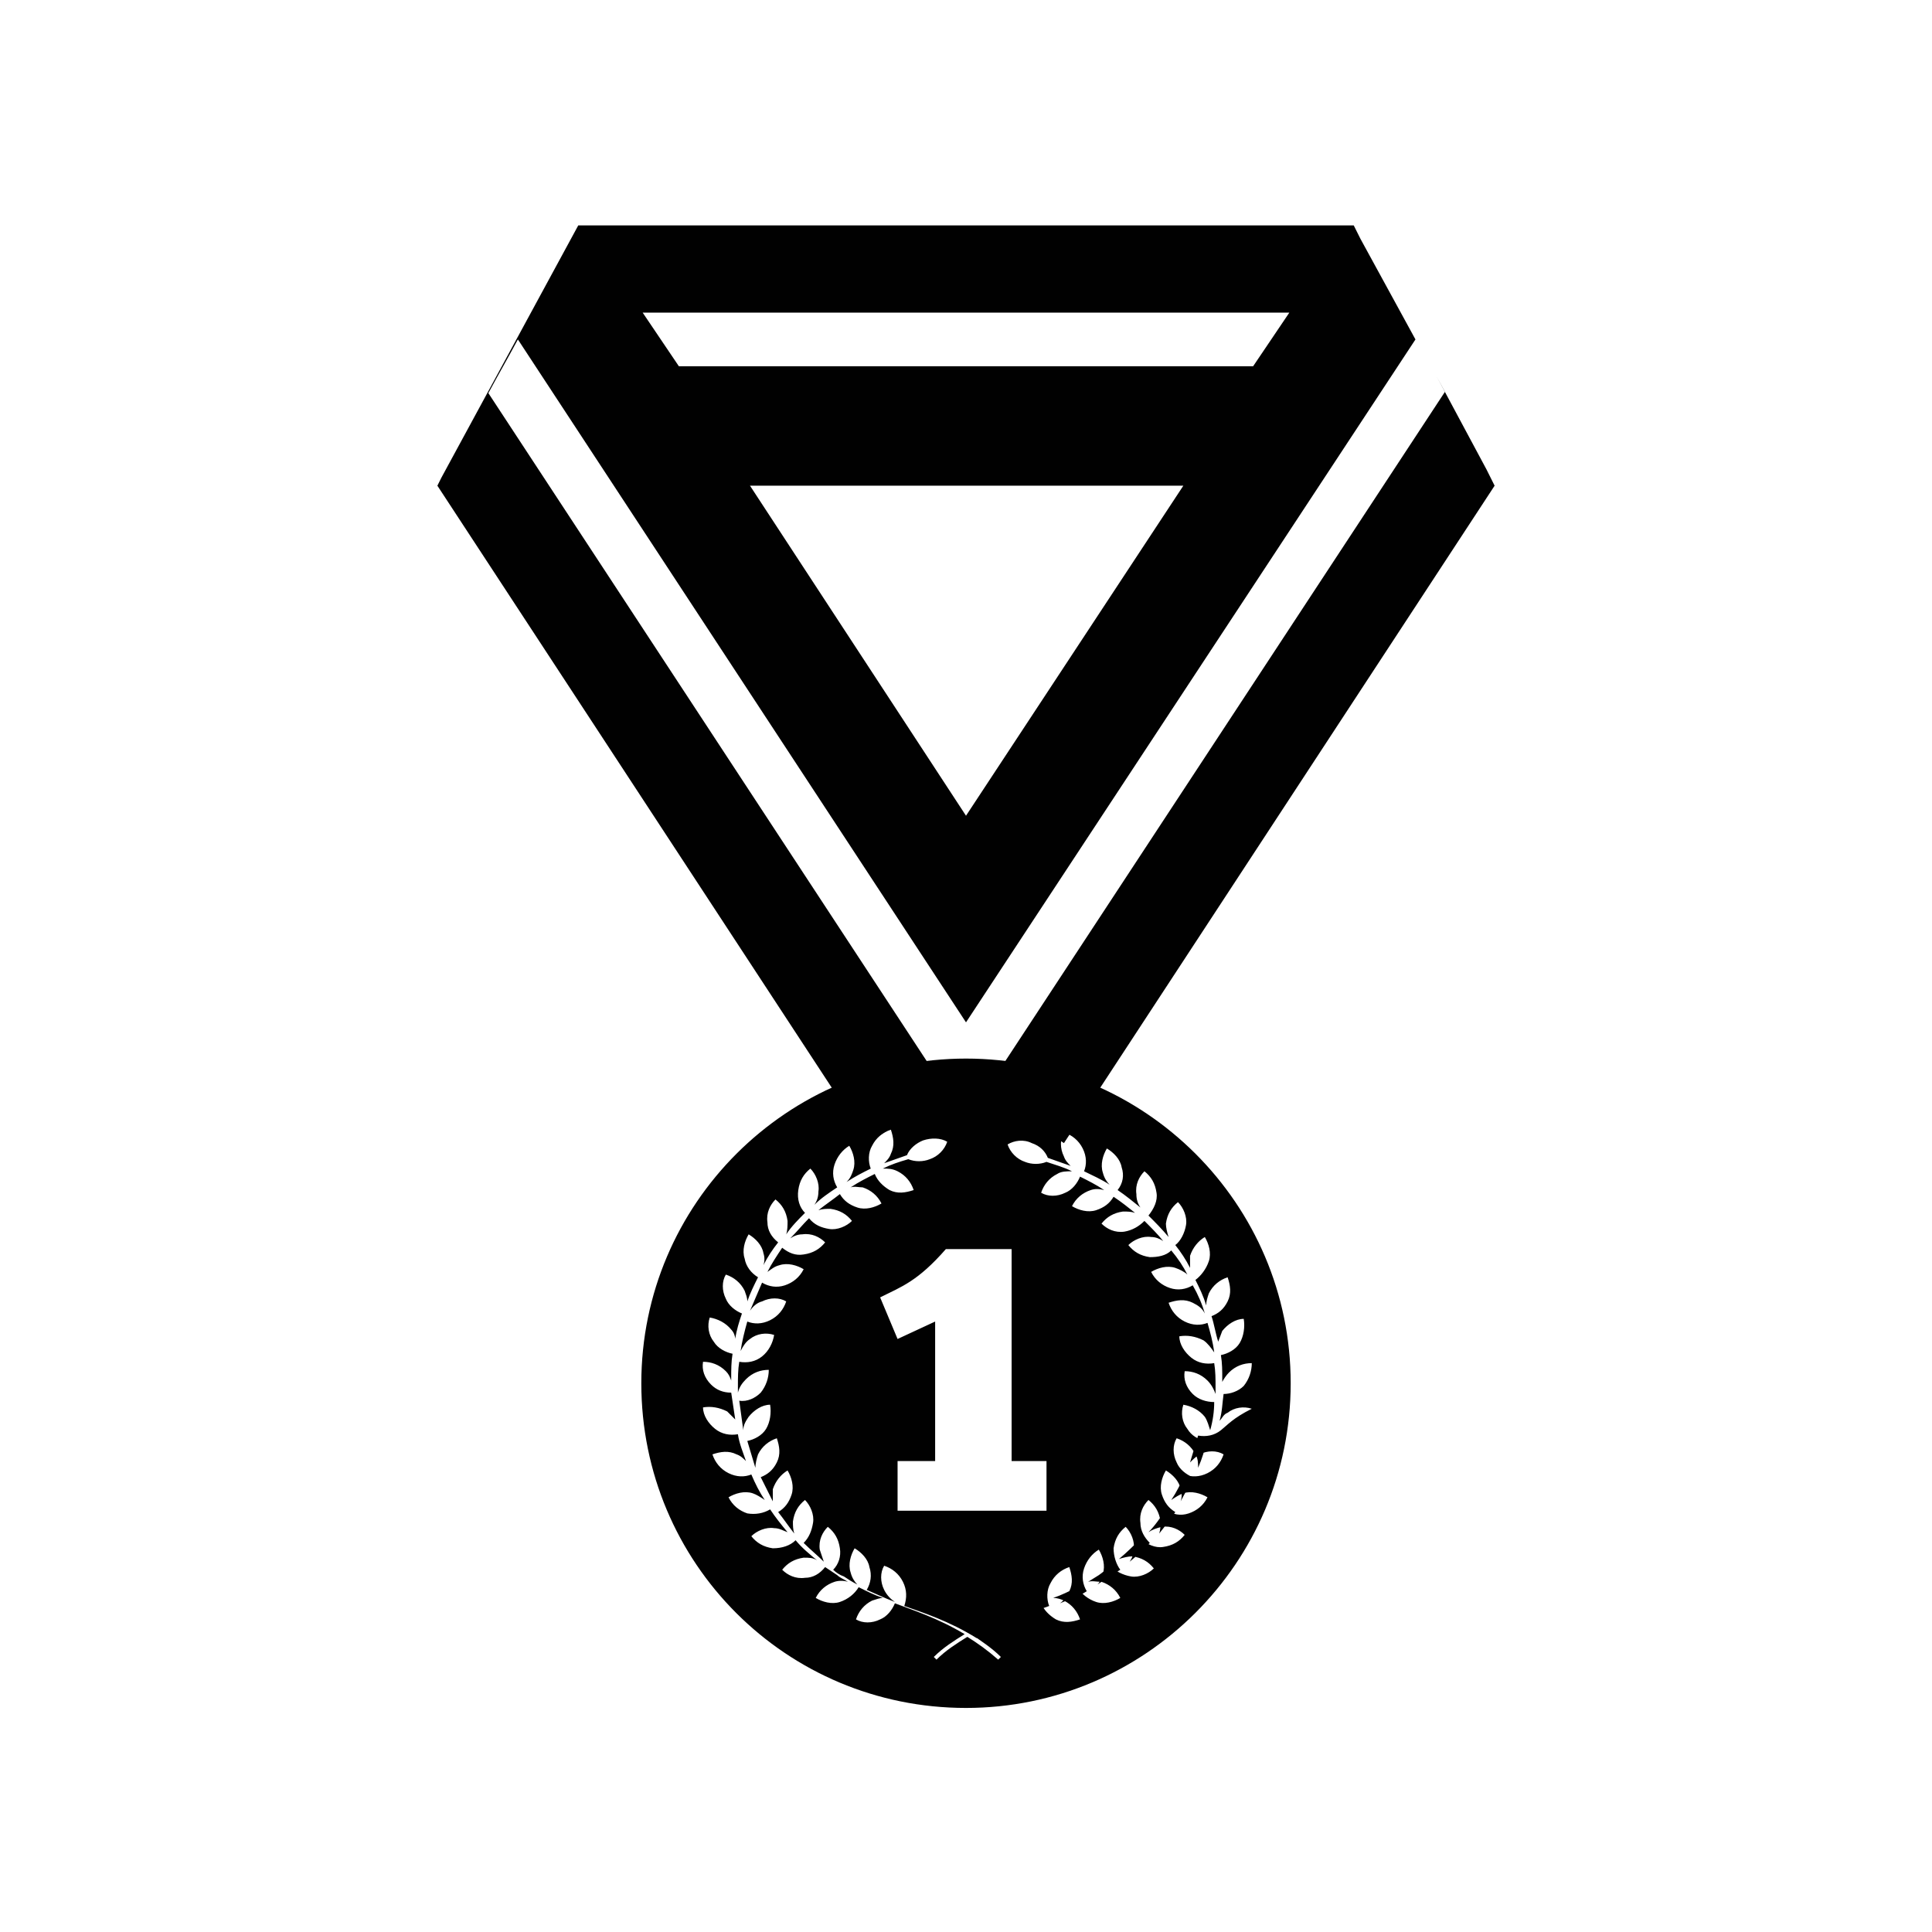
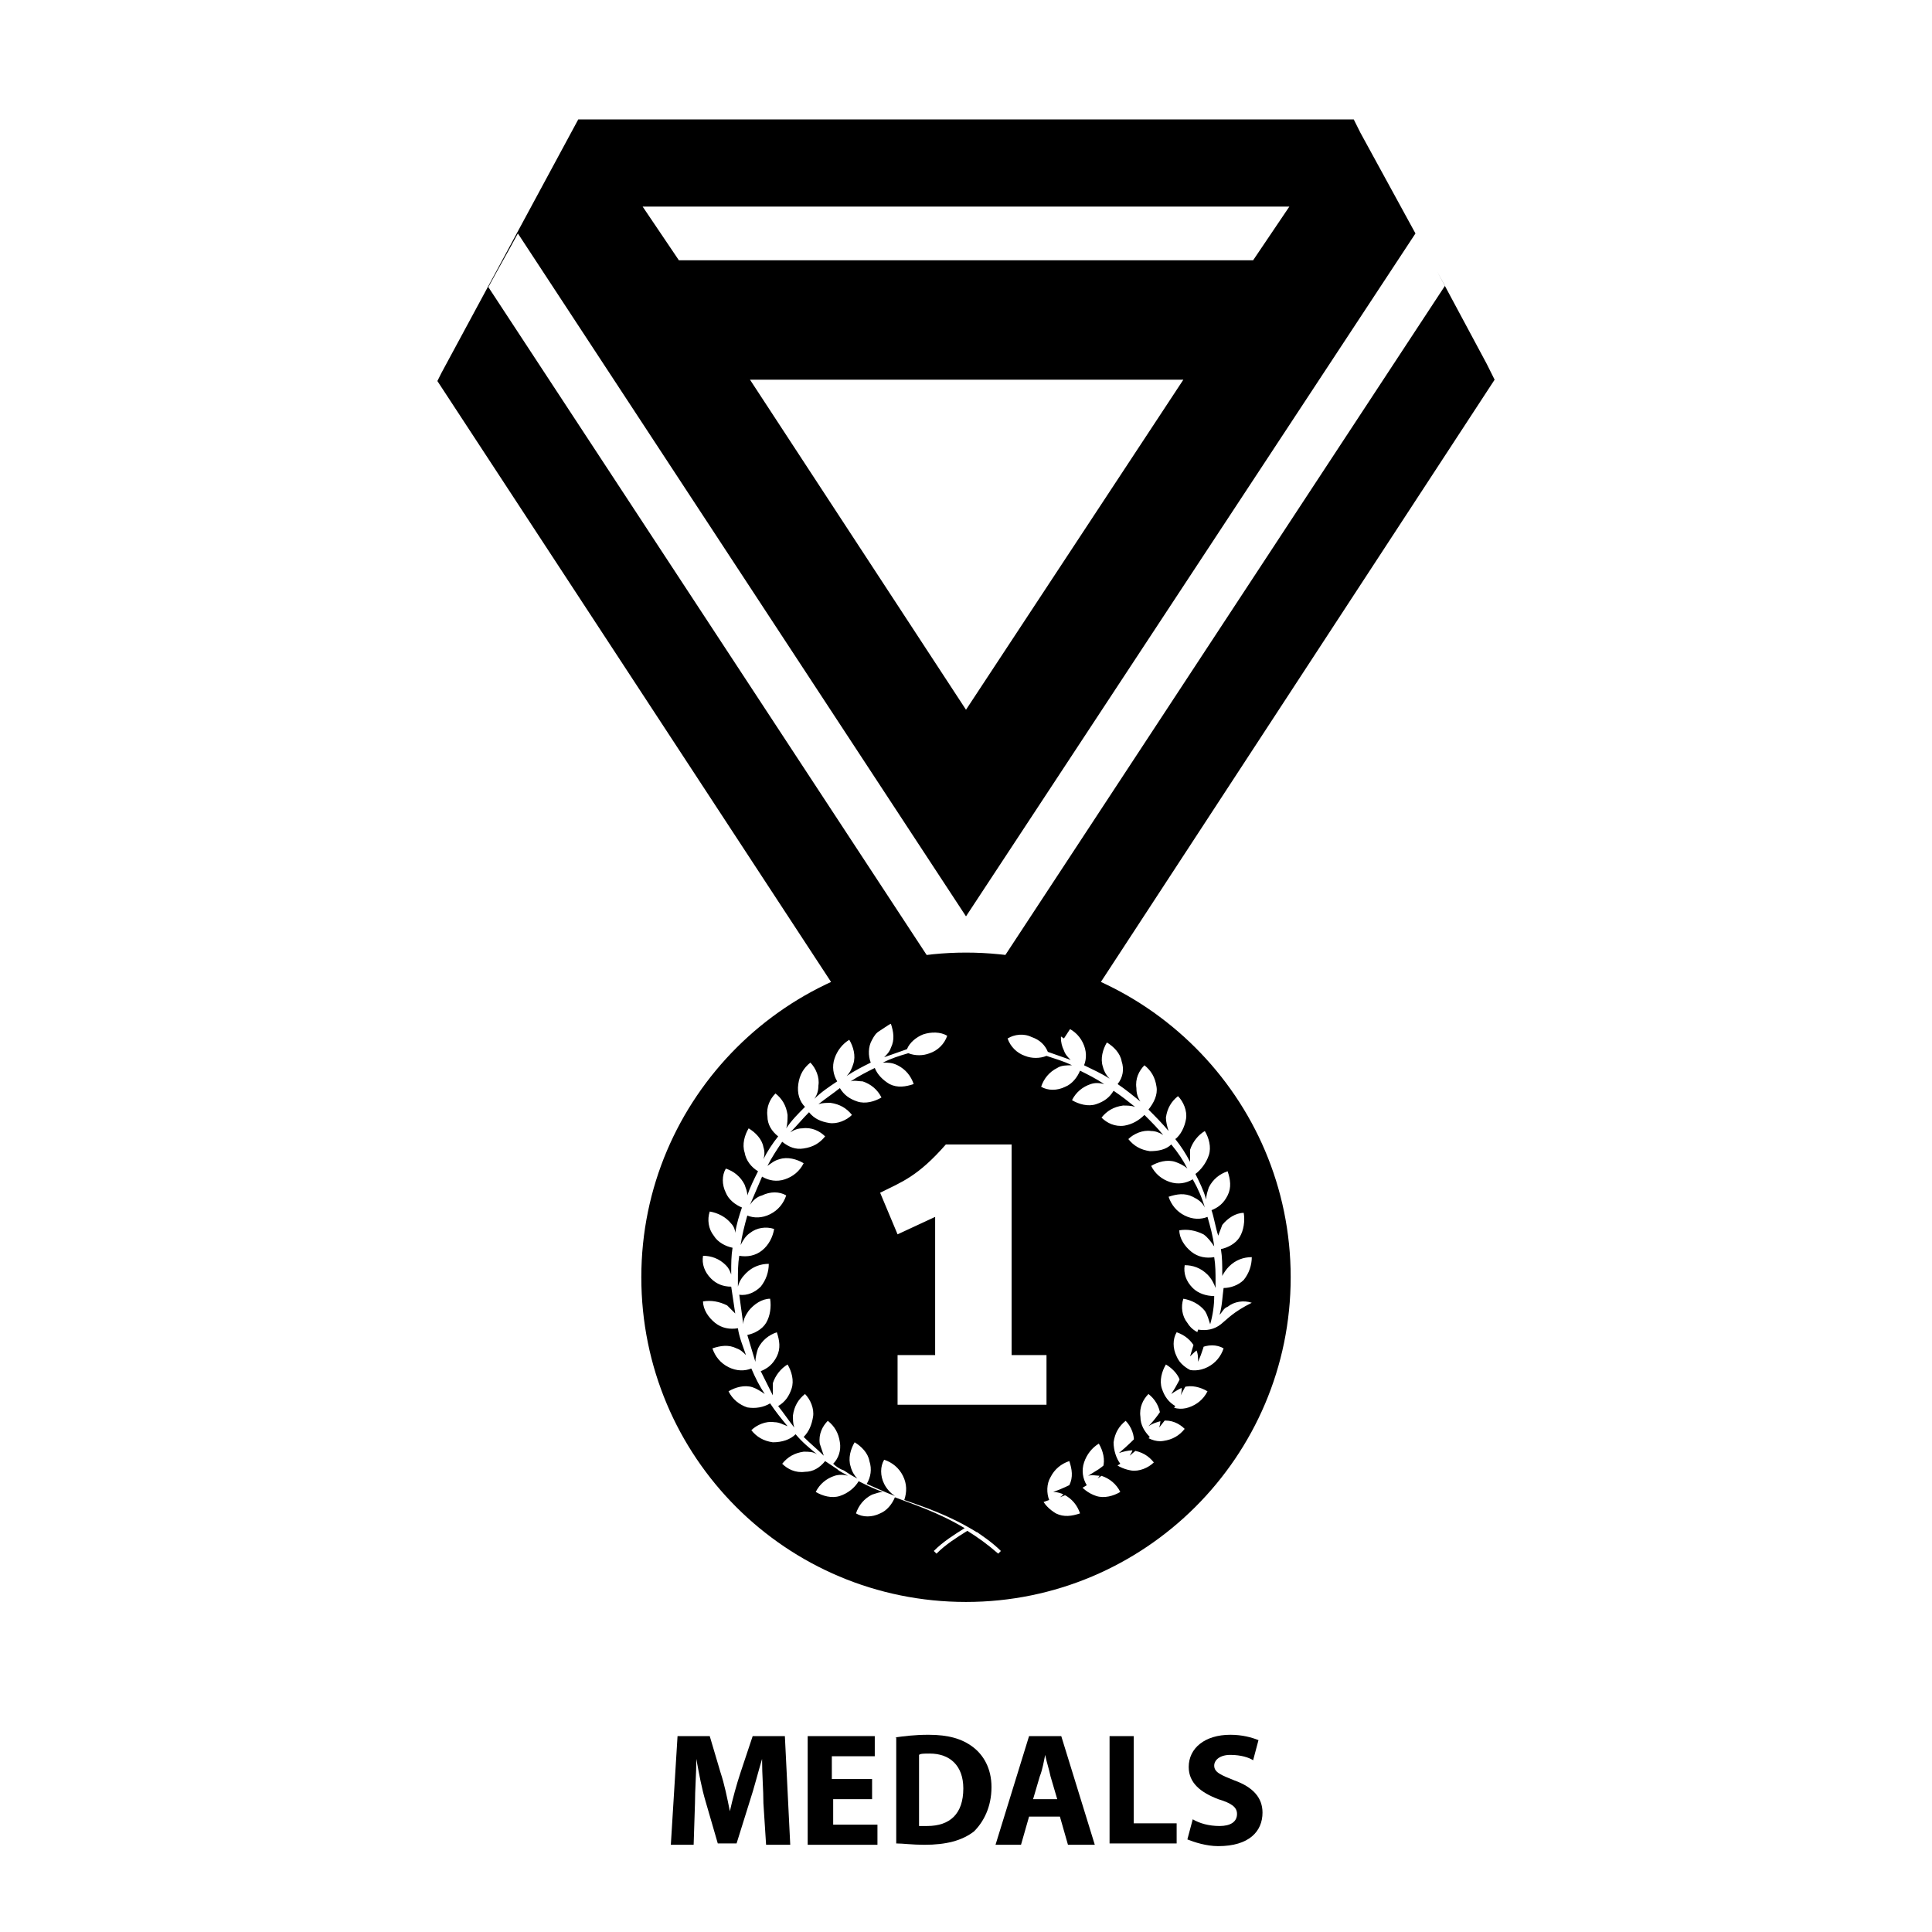
- <svg xmlns="http://www.w3.org/2000/svg" version="1.1" id="Layer_1" x="0px" y="0px" viewBox="0 0 144 144" style="enable-background:new 0 0 144 144;" xml:space="preserve">
-   <style type="text/css">
- 	.st0{fill:#010101;}
- </style>
-   <g id="XMLID_242_">
-     <polygon id="XMLID_921_" class="st0" points="105.5,41.1 105.5,41.1 106.1,42.2  " />
-     <polygon id="XMLID_922_" class="st0" points="106.7,43.3 106.1,42.2 106.7,43.3  " />
-     <path id="XMLID_920_" class="st0" d="M111.4,36.2l-0.6-1.2l-3.7-6.9l-0.4-0.7l0.4,0.7l0.6,1.1L74,80.5l-2-1.3l-2,1.3L36.4,29.3   l0.6-1.1l1-1.8l0.6-1.1L72,76.2l33.5-50.9v0l-4.1-7.5l-0.5-1l0,0H43.1L32.9,35.6l-0.3,0.6l0,0l0,0l0,0h0l32.1,49l7.3-4.8l0,0l0,0   l7.3,4.8L111.4,36.2L111.4,36.2L111.4,36.2L111.4,36.2L111.4,36.2z M72,60.8L72,60.8L72,60.8L55.9,36.2h32.3L72,60.8z M96.1,23.3   l-2.7,4H50.6l-2.7-4H96.1z" />
-     <path id="XMLID_915_" class="st0" d="M72,78.9c-13.3,0-24.2,10.8-24.2,24.2s10.8,24.2,24.2,24.2c13.3,0,24.2-10.8,24.2-24.2   S85.3,78.9,72,78.9z M75.4,93.1v15.8H78v3.7H66.9v-3.7h2.8V98.5l-2.8,1.3l-1.3-3.1c1.6-0.8,2.8-1.2,4.9-3.6H75.4z M91,106.6   c-0.5,0.4-1.1,0.5-1.7,0.4c0,0,0,0,0,0c-0.2,0.7-0.4,1.3-0.6,2c0.2-0.2,0.4-0.4,0.7-0.6c0.6-0.3,1.3-0.3,1.8,0   c-0.2,0.6-0.6,1.1-1.2,1.4c-0.6,0.3-1.2,0.3-1.7,0.1c0,0,0,0,0,0c-0.3,0.7-0.6,1.3-1,1.9c0,0,0,0,0,0c0,0,0,0,0,0   c0.3-0.2,0.6-0.4,0.9-0.5c0.6-0.2,1.3,0,1.8,0.3c-0.3,0.6-0.8,1-1.4,1.2c-0.6,0.2-1.2,0.1-1.7-0.3c0,0,0,0,0,0   c-0.4,0.6-0.8,1.2-1.3,1.7c0,0,0,0,0,0c0.3-0.2,0.6-0.3,1-0.4c0.7-0.1,1.3,0.2,1.7,0.6c-0.4,0.5-0.9,0.8-1.6,0.9   c-0.6,0.1-1.2-0.2-1.7-0.6c0,0,0,0,0,0c-0.5,0.5-1,1-1.6,1.5c0,0,0,0,0,0c0.3-0.1,0.7-0.2,1-0.2c0.7,0.1,1.2,0.4,1.6,0.9   c-0.4,0.4-1.1,0.7-1.7,0.6c-0.6-0.1-1.2-0.4-1.5-0.8c-0.3,0.2-0.6,0.5-0.9,0.7c-0.3,0.2-0.5,0.3-0.8,0.5c0,0,0,0,0,0   c0.3-0.1,0.6,0,1,0c0.6,0.2,1.1,0.6,1.4,1.2c-0.5,0.3-1.2,0.5-1.8,0.3c-0.6-0.2-1.1-0.6-1.4-1.1c0,0,0,0,0,0   c-0.6,0.3-1.2,0.6-1.8,0.8h0c0,0,0,0,0,0c0.3,0,0.6,0.1,0.8,0.2c0.6,0.3,1,0.8,1.2,1.4c-0.6,0.2-1.2,0.3-1.8,0   c-0.5-0.3-0.9-0.7-1.1-1.2c0,0,0,0,0,0h0c-1.3,0.5-3.2,1.1-5.2,2.3c0.7,0.5,1.5,1,2.2,1.7l-0.2,0.2c-0.8-0.7-1.5-1.2-2.3-1.7   c-0.8,0.5-1.6,1-2.3,1.7l-0.2-0.2c0.7-0.7,1.5-1.2,2.3-1.7c-2-1.2-3.9-1.8-5.2-2.3c0,0,0,0,0,0c-0.2,0.5-0.6,1-1.1,1.2   c-0.6,0.3-1.3,0.3-1.8,0c0.2-0.6,0.6-1.1,1.2-1.4c0.3-0.1,0.6-0.2,0.8-0.2c0,0,0,0,0,0c-0.6-0.2-1.2-0.5-1.8-0.8c0,0,0,0,0,0   c-0.3,0.5-0.8,0.9-1.4,1.1c-0.6,0.2-1.3,0-1.8-0.3c0.3-0.6,0.8-1,1.4-1.2c0.3-0.1,0.7-0.1,1,0c0,0,0,0,0,0   c-0.3-0.2-0.6-0.3-0.8-0.5c-0.3-0.2-0.6-0.4-0.9-0.6c-0.4,0.5-0.9,0.8-1.5,0.8c-0.7,0.1-1.3-0.2-1.7-0.6c0.4-0.5,0.9-0.8,1.6-0.9   c0.4,0,0.7,0,1,0.2c0,0,0,0,0,0c0,0,0,0,0,0c-0.6-0.5-1.1-0.9-1.6-1.5c0,0,0,0,0,0c-0.4,0.4-1,0.6-1.7,0.6   c-0.7-0.1-1.2-0.4-1.6-0.9c0.4-0.4,1.1-0.7,1.7-0.6c0.4,0,0.7,0.2,1,0.3c-0.5-0.6-0.9-1.1-1.3-1.7c0,0,0,0,0,0   c-0.5,0.3-1.1,0.4-1.7,0.3c-0.6-0.2-1.1-0.6-1.4-1.2c0.5-0.3,1.2-0.5,1.8-0.3c0.3,0.1,0.6,0.3,0.9,0.5c0,0,0,0,0,0   c-0.4-0.6-0.7-1.2-1-1.9c0,0,0,0,0,0c-0.5,0.2-1.1,0.2-1.7-0.1c-0.6-0.3-1-0.8-1.2-1.4c0.6-0.2,1.2-0.3,1.8,0   c0.3,0.1,0.5,0.3,0.7,0.5c-0.2-0.6-0.5-1.3-0.6-2c0,0,0,0,0,0c-0.6,0.1-1.2,0-1.7-0.4c-0.5-0.4-0.9-1-0.9-1.6   c0.6-0.1,1.2,0,1.8,0.3c0.2,0.2,0.4,0.4,0.6,0.6c0,0,0,0,0,0c-0.1-0.7-0.2-1.3-0.3-2c0,0,0,0,0,0c-0.6,0-1.1-0.2-1.5-0.6   c-0.5-0.5-0.7-1.1-0.6-1.7c0.6,0,1.2,0.2,1.7,0.7c0.2,0.2,0.3,0.4,0.4,0.7c0,0,0,0,0,0v-0.2c0-0.6,0-1.2,0.1-1.8c0,0,0,0,0,0   c-0.5-0.1-1.1-0.4-1.4-0.9c-0.4-0.5-0.5-1.2-0.3-1.8c0.6,0.1,1.2,0.4,1.6,0.9c0.2,0.2,0.3,0.5,0.3,0.7c0,0,0,0,0,0   c0.1-0.7,0.3-1.3,0.5-1.9c0,0,0,0,0,0c-0.5-0.2-1-0.6-1.2-1.1c-0.3-0.6-0.3-1.3,0-1.8c0.6,0.2,1.1,0.6,1.4,1.2   c0.1,0.3,0.2,0.5,0.2,0.8c0,0,0,0,0,0c0.2-0.6,0.5-1.2,0.8-1.8c0,0,0,0,0,0c-0.5-0.3-0.9-0.8-1-1.4c-0.2-0.6,0-1.3,0.3-1.8   c0.5,0.3,1,0.8,1.1,1.4c0.1,0.3,0.1,0.6,0,0.9c0,0,0,0,0,0c0.3-0.6,0.7-1.2,1.1-1.7c0,0,0,0,0,0c-0.5-0.4-0.8-0.9-0.8-1.5   c-0.1-0.7,0.2-1.3,0.6-1.7c0.5,0.4,0.8,0.9,0.9,1.6c0,0.3,0,0.7-0.1,1c0.4-0.6,0.9-1.1,1.4-1.6v0c-0.4-0.4-0.6-1-0.5-1.7   c0.1-0.7,0.4-1.2,0.9-1.6c0.4,0.4,0.7,1.1,0.6,1.7c0,0.4-0.1,0.7-0.3,1c0.5-0.5,1.1-0.9,1.7-1.3c0,0,0,0,0,0   c-0.3-0.5-0.4-1.1-0.2-1.7c0.2-0.6,0.6-1.1,1.1-1.4c0.3,0.5,0.5,1.2,0.3,1.8c-0.1,0.3-0.2,0.6-0.5,0.9c0,0,0,0,0,0c0,0,0,0,0,0   c0.6-0.4,1.2-0.7,1.8-1c0,0,0,0,0,0c-0.2-0.5-0.2-1.2,0.1-1.7c0.3-0.6,0.8-1,1.4-1.2c0.2,0.6,0.3,1.2,0,1.8   c-0.1,0.3-0.3,0.5-0.5,0.7c0,0,0,0,0,0c0.6-0.2,1.1-0.4,1.7-0.6c0,0,0,0,0,0c0.2-0.5,0.7-0.9,1.2-1.1c0.6-0.2,1.3-0.2,1.8,0.1   c-0.2,0.6-0.7,1.1-1.3,1.3c-0.5,0.2-1.1,0.2-1.6,0c0,0,0,0,0,0c-0.7,0.2-1.3,0.4-1.9,0.7c0,0,0,0,0,0c0.4,0,0.7,0,1.1,0.2   c0.6,0.3,1,0.8,1.2,1.4c-0.6,0.2-1.2,0.3-1.8,0c-0.5-0.3-0.9-0.7-1.1-1.2c0,0,0,0,0,0c-0.6,0.3-1.2,0.6-1.8,1c0,0,0,0,0,0   c0.3-0.1,0.6,0,0.9,0c0.6,0.2,1.1,0.6,1.4,1.2c-0.5,0.3-1.2,0.5-1.8,0.3c-0.6-0.2-1-0.5-1.3-1c0,0,0,0,0,0   c-0.5,0.4-1.1,0.8-1.6,1.2c0.3-0.1,0.6-0.1,0.9-0.1c0.7,0.1,1.2,0.4,1.6,0.9c-0.4,0.4-1.1,0.7-1.7,0.6c-0.6-0.1-1.1-0.3-1.5-0.8   c0,0,0,0,0,0c-0.5,0.5-0.9,1-1.4,1.5c0.3-0.2,0.6-0.3,0.9-0.3c0.7-0.1,1.3,0.2,1.7,0.6c-0.4,0.5-0.9,0.8-1.6,0.9   c-0.6,0.1-1.1-0.1-1.6-0.5c0,0,0,0,0,0c-0.4,0.6-0.8,1.2-1.1,1.8c0,0,0,0,0,0c0.3-0.2,0.5-0.4,0.9-0.5c0.6-0.2,1.3,0,1.8,0.3   c-0.3,0.6-0.8,1-1.4,1.2c-0.6,0.2-1.2,0.1-1.7-0.2c0,0,0,0,0,0c-0.3,0.7-0.6,1.4-0.9,2.1c0,0,0,0,0,0c0.2-0.3,0.5-0.6,0.9-0.7   c0.6-0.3,1.3-0.3,1.8,0c-0.2,0.6-0.6,1.1-1.2,1.4c-0.6,0.3-1.2,0.3-1.7,0.1c0,0,0,0,0,0c-0.2,0.7-0.4,1.5-0.5,2.2c0,0,0,0,0,0   c0.2-0.4,0.4-0.7,0.7-0.9c0.5-0.4,1.2-0.5,1.8-0.3c-0.1,0.6-0.4,1.2-0.9,1.6c-0.5,0.4-1.1,0.5-1.7,0.4l0,0   c-0.1,0.6-0.1,1.2-0.1,1.8c0,0.2,0,0.3,0,0.5c0,0,0,0,0,0c0.1-0.4,0.3-0.7,0.6-1c0.5-0.5,1.1-0.7,1.7-0.7c0,0.6-0.2,1.2-0.6,1.7   c-0.4,0.4-1,0.7-1.6,0.6c0,0,0,0,0,0c0.1,0.7,0.2,1.5,0.3,2.2c0,0,0,0,0,0c0-0.4,0.2-0.7,0.4-1c0.4-0.5,1-0.9,1.6-0.9   c0.1,0.6,0,1.3-0.3,1.8c-0.3,0.5-0.9,0.8-1.4,0.9c0,0,0,0,0,0c0.2,0.7,0.4,1.3,0.6,2c0,0,0,0,0,0c0-0.3,0.1-0.7,0.2-1   c0.3-0.6,0.8-1,1.4-1.2c0.2,0.6,0.3,1.2,0,1.8c-0.3,0.6-0.7,0.9-1.2,1.1c0,0,0,0,0,0c0.3,0.6,0.6,1.2,0.9,1.8c0,0,0,0,0,0   c0-0.3,0-0.6,0-0.9c0.2-0.6,0.6-1.1,1.1-1.4c0.3,0.5,0.5,1.2,0.3,1.8c-0.2,0.6-0.5,1-1,1.3c0,0,0,0,0,0c0.4,0.5,0.8,1.1,1.2,1.6   c0,0,0,0,0,0c-0.1-0.3-0.1-0.6-0.1-0.9c0.1-0.7,0.4-1.2,0.9-1.6c0.4,0.4,0.7,1.1,0.6,1.7c-0.1,0.6-0.3,1.1-0.7,1.5c0,0,0,0,0,0   c0.5,0.5,1,0.9,1.5,1.4c0,0,0,0,0,0c-0.1-0.3-0.2-0.6-0.3-0.9c-0.1-0.7,0.2-1.3,0.6-1.7c0.5,0.4,0.8,0.9,0.9,1.6   c0.1,0.6-0.1,1.2-0.5,1.6l0,0c0.2,0.2,0.5,0.4,0.8,0.5c0.3,0.2,0.6,0.4,1,0.6c0,0,0,0,0,0c-0.2-0.2-0.4-0.5-0.5-0.9   c-0.2-0.6,0-1.3,0.3-1.8c0.5,0.3,1,0.8,1.1,1.4c0.2,0.6,0.1,1.2-0.2,1.7c0,0,0,0,0,0c0.7,0.3,1.3,0.6,2.1,0.9c0,0,0,0,0,0   c-0.3-0.2-0.6-0.5-0.8-0.9c-0.3-0.6-0.3-1.3,0-1.8c0.6,0.2,1.1,0.6,1.4,1.2c0.3,0.6,0.3,1.2,0.1,1.8c0,0,0,0,0,0h0   c1.4,0.5,3.3,1.1,5.4,2.4c2-1.2,4-1.9,5.4-2.4c0,0,0,0,0,0c-0.2-0.5-0.2-1.2,0.1-1.7c0.3-0.6,0.8-1,1.4-1.2c0.2,0.6,0.3,1.2,0,1.8   c-0.2,0.4-0.4,0.7-0.7,0.9c0,0,0,0,0,0c0.7-0.3,1.4-0.5,2-0.9c0,0,0,0,0,0c-0.3-0.5-0.4-1.1-0.2-1.7c0.2-0.6,0.6-1.1,1.1-1.4   c0.3,0.5,0.5,1.2,0.3,1.8c-0.1,0.3-0.2,0.6-0.4,0.8c0.3-0.2,0.6-0.4,0.9-0.6c0.3-0.2,0.5-0.3,0.8-0.5c0,0,0,0,0,0   c-0.3-0.4-0.5-1-0.5-1.6c0.1-0.7,0.4-1.2,0.9-1.6c0.4,0.4,0.7,1.1,0.6,1.7c0,0.3-0.1,0.6-0.3,0.9c0,0,0,0,0,0   c0.5-0.4,1-0.9,1.5-1.4c0,0,0,0,0,0c-0.4-0.4-0.7-0.9-0.7-1.5c-0.1-0.7,0.2-1.3,0.6-1.7c0.5,0.4,0.8,0.9,0.9,1.6   c0,0.3,0,0.6-0.1,0.9c0,0,0,0,0,0l0,0c0.4-0.5,0.8-1,1.2-1.6c0,0,0,0,0,0c-0.5-0.3-0.8-0.7-1-1.3c-0.2-0.6,0-1.3,0.3-1.8   c0.5,0.3,1,0.8,1.1,1.4c0.1,0.3,0.1,0.6,0,0.9c0,0,0,0,0,0c0.3-0.6,0.7-1.2,0.9-1.8c0,0,0,0,0,0c-0.5-0.2-1-0.6-1.2-1.1   c-0.3-0.6-0.3-1.3,0-1.8c0.6,0.2,1.1,0.6,1.4,1.2c0.2,0.3,0.2,0.7,0.2,1c0,0,0,0,0,0v0c0.3-0.7,0.5-1.3,0.6-2c0,0,0,0,0,0   c-0.6-0.1-1.1-0.4-1.4-0.9c-0.4-0.5-0.5-1.2-0.3-1.8c0.6,0.1,1.2,0.4,1.6,0.9c0.2,0.3,0.3,0.7,0.4,1c0,0,0,0,0,0c0,0,0,0,0,0   c0.2-0.7,0.3-1.4,0.3-2.1c0,0,0,0,0,0c-0.6,0-1.2-0.2-1.6-0.6c-0.5-0.5-0.7-1.1-0.6-1.7c0.6,0,1.2,0.2,1.7,0.7   c0.3,0.3,0.5,0.7,0.6,1v0c0-0.2,0-0.3,0-0.5c0-0.6,0-1.2-0.1-1.8c0,0,0,0,0,0c-0.6,0.1-1.2,0-1.7-0.4c-0.5-0.4-0.9-1-0.9-1.6   c0.6-0.1,1.2,0,1.8,0.3c0.3,0.2,0.6,0.6,0.8,0.9c0,0,0,0,0,0c-0.1-0.8-0.3-1.5-0.5-2.2c0,0,0,0,0,0c-0.5,0.2-1.1,0.2-1.7-0.1   c-0.6-0.3-1-0.8-1.2-1.4c0.6-0.2,1.2-0.3,1.8,0c0.4,0.2,0.7,0.4,0.9,0.8c0,0,0,0,0,0c-0.2-0.7-0.5-1.4-0.9-2.1c0,0,0,0,0,0   c-0.5,0.3-1.1,0.4-1.7,0.2c-0.6-0.2-1.1-0.6-1.4-1.2c0.5-0.3,1.2-0.5,1.8-0.3c0.3,0.1,0.7,0.3,0.9,0.5c-0.3-0.6-0.7-1.2-1.2-1.8   c0,0,0,0,0,0c-0.4,0.4-1,0.5-1.6,0.5c-0.7-0.1-1.2-0.4-1.6-0.9c0.4-0.4,1.1-0.7,1.7-0.6c0.3,0,0.6,0.1,0.9,0.3   c-0.4-0.5-0.9-1-1.4-1.5c0,0,0,0,0,0c-0.4,0.4-0.9,0.7-1.5,0.8c-0.7,0.1-1.3-0.2-1.7-0.6c0.4-0.5,0.9-0.8,1.6-0.9   c0.3,0,0.6,0,0.9,0.1l0,0c-0.5-0.4-1-0.8-1.6-1.2c0,0,0,0,0,0c-0.3,0.5-0.7,0.8-1.3,1c-0.6,0.2-1.3,0-1.8-0.3   c0.3-0.6,0.8-1,1.4-1.2c0.3-0.1,0.6-0.1,1,0c0,0,0,0,0,0c-0.6-0.4-1.2-0.7-1.8-1c0,0,0,0,0,0c-0.2,0.5-0.6,1-1.1,1.2   c-0.6,0.3-1.3,0.3-1.8,0c0.2-0.6,0.6-1.1,1.2-1.4c0.3-0.2,0.7-0.2,1.1-0.2c0,0,0,0,0,0l0,0c-0.6-0.3-1.3-0.5-1.9-0.7c0,0,0,0,0,0   c-0.5,0.2-1.1,0.2-1.6,0c-0.6-0.2-1.1-0.7-1.3-1.3c0.5-0.3,1.2-0.4,1.8-0.1c0.6,0.2,1,0.6,1.2,1.1c0,0,0,0,0,0   c0.6,0.2,1.1,0.4,1.7,0.6h0c0,0,0,0,0,0c-0.2-0.2-0.4-0.4-0.5-0.7c-0.3-0.6-0.3-1.3,0-1.8c0.6,0.2,1.1,0.6,1.4,1.2   c0.3,0.6,0.3,1.2,0.1,1.7c0,0,0,0,0,0c0.6,0.3,1.3,0.6,1.9,1c-0.2-0.2-0.4-0.5-0.5-0.9c-0.2-0.6,0-1.3,0.3-1.8   c0.5,0.3,1,0.8,1.1,1.4c0.2,0.6,0.1,1.2-0.3,1.7c0.6,0.4,1.2,0.9,1.7,1.3c-0.2-0.3-0.3-0.6-0.3-1c-0.1-0.7,0.2-1.3,0.6-1.7   c0.5,0.4,0.8,0.9,0.9,1.6c0.1,0.6-0.2,1.2-0.6,1.7c0,0,0,0,0,0c0.5,0.5,1,1,1.5,1.6c0,0,0,0,0,0c-0.1-0.3-0.2-0.7-0.2-1   c0.1-0.7,0.4-1.2,0.9-1.6c0.4,0.4,0.7,1.1,0.6,1.7c-0.1,0.6-0.4,1.2-0.8,1.5c0,0,0,0,0,0c0.4,0.5,0.8,1.1,1.1,1.7v0c0,0,0,0,0,0   c0-0.3,0-0.6,0-0.9c0.2-0.6,0.6-1.1,1.1-1.4c0.3,0.5,0.5,1.2,0.3,1.8c-0.2,0.6-0.6,1.1-1,1.4c0,0,0,0,0,0c0.3,0.6,0.6,1.2,0.8,1.9   v0c0,0,0,0,0,0c0-0.3,0.1-0.6,0.2-0.9c0.3-0.6,0.8-1,1.4-1.2c0.2,0.6,0.3,1.2,0,1.8c-0.3,0.6-0.7,0.9-1.2,1.1c0,0,0,0,0,0   c0.2,0.6,0.3,1.3,0.5,1.9c0,0,0,0,0,0c0.1-0.3,0.2-0.5,0.3-0.8c0.4-0.5,1-0.9,1.6-0.9c0.1,0.6,0,1.3-0.3,1.8   c-0.3,0.5-0.9,0.8-1.4,0.9l0,0c0.1,0.6,0.1,1.2,0.1,1.8v0.2c0.1-0.2,0.3-0.5,0.5-0.7c0.5-0.5,1.1-0.7,1.7-0.7   c0,0.6-0.2,1.2-0.6,1.7c-0.4,0.4-1,0.6-1.5,0.6c0,0,0,0,0,0c-0.1,0.7-0.1,1.3-0.3,2v0c0,0,0,0,0,0c0.2-0.2,0.3-0.5,0.6-0.6   c0.5-0.4,1.2-0.5,1.8-0.3C91.9,105.7,91.5,106.2,91,106.6z" />
+ <svg xmlns="http://www.w3.org/2000/svg" version="1.1" id="Layer_1" x="0px" y="0px" viewBox="-71 145 144 144" style="enable-background:new -71 145 144 144;" xml:space="preserve">
+   <g>
+     <path d="M-14.1,279.4c0-1-0.1-2.1-0.1-3.3h0c-0.3,1-0.6,2.2-0.9,3.1l-1,3.2h-1.4l-0.9-3.1c-0.3-1-0.5-2.1-0.7-3.2h0   c0,1.1-0.1,2.3-0.1,3.3l-0.1,3.1h-1.7l0.5-8.1h2.4l0.8,2.7c0.3,0.9,0.5,1.9,0.7,2.9h0c0.2-0.9,0.5-2,0.8-2.9l0.9-2.7h2.4l0.4,8.1   h-1.8L-14.1,279.4z" />
+     <path d="M-5.9,279.1h-3v1.9h3.3v1.5h-5.2v-8.1h5v1.5h-3.2v1.7h3V279.1z" />
+     <path d="M-4.3,274.5c0.7-0.1,1.5-0.2,2.5-0.2c1.5,0,2.5,0.3,3.3,0.9c0.8,0.6,1.4,1.6,1.4,3c0,1.5-0.6,2.6-1.3,3.3   c-0.9,0.7-2.1,1-3.7,1c-0.9,0-1.6-0.1-2.1-0.1V274.5z M-2.5,281.1c0.2,0,0.4,0,0.6,0c1.7,0,2.7-0.9,2.7-2.8c0-1.7-1-2.6-2.5-2.6   c-0.4,0-0.7,0-0.8,0.1V281.1z" />
+     <path d="M5.7,280.4l-0.6,2.1H3.2l2.5-8.1h2.4l2.5,8.1h-2L8,280.4H5.7z M7.8,279.1l-0.5-1.7c-0.1-0.5-0.3-1.1-0.4-1.6h0   c-0.1,0.5-0.2,1.1-0.4,1.6L6,279.1H7.8z" />
+     <path d="M11.7,274.4h1.8v6.5h3.2v1.5h-5V274.4z" />
+     <path d="M17.9,280.6c0.5,0.3,1.2,0.5,2,0.5c0.8,0,1.3-0.3,1.3-0.9c0-0.5-0.4-0.8-1.4-1.1c-1.3-0.5-2.2-1.2-2.2-2.4   c0-1.4,1.2-2.4,3.1-2.4c0.9,0,1.6,0.2,2.1,0.4l-0.4,1.5c-0.3-0.2-0.9-0.4-1.7-0.4c-0.8,0-1.2,0.4-1.2,0.8c0,0.5,0.5,0.7,1.5,1.1   c1.4,0.5,2.1,1.3,2.1,2.4c0,1.4-1,2.5-3.3,2.5c-0.9,0-1.8-0.3-2.3-0.5L17.9,280.6z" />
+   </g>
+   <g>
+     <polygon id="XMLID_4_" points="34.5,178.2 34.5,178.2 35.1,179.3  " />
+     <polygon id="XMLID_3_" points="35.7,180.4 35.1,179.3 35.7,180.4  " />
+     <path id="XMLID_2_" d="M40.4,173.3l-0.6-1.2l-3.7-6.9l-0.4-0.7l0.4,0.7l0.6,1.1L3,217.6l-2-1.3l-2,1.3l-33.6-51.2l0.6-1.1l1-1.8   l0.6-1.1L1,213.3l33.5-50.9v0l-4.1-7.5l-0.5-1l0,0h-57.8l-10.2,18.9l-0.3,0.6l0,0l0,0l0,0h0l32.1,49l7.3-4.8l0,0l0,0l7.3,4.8   L40.4,173.3L40.4,173.3L40.4,173.3L40.4,173.3L40.4,173.3z M1,197.9L1,197.9L1,197.9l-16.1-24.6h32.3L1,197.9z M25.1,160.4l-2.7,4   h-42.8l-2.7-4H25.1z" />
+     <path id="XMLID_1_" d="M1,216c-13.3,0-24.2,10.8-24.2,24.2s10.8,24.2,24.2,24.2c13.3,0,24.2-10.8,24.2-24.2S14.3,216,1,216z    M4.4,230.2V246H7v3.7H-4.1V246h2.8v-10.3l-2.8,1.3l-1.3-3.1c1.6-0.8,2.8-1.2,4.9-3.6H4.4z M20,243.7c-0.5,0.4-1.1,0.5-1.7,0.4   c0,0,0,0,0,0c-0.2,0.7-0.4,1.3-0.6,2c0.2-0.2,0.4-0.4,0.7-0.6c0.6-0.3,1.3-0.3,1.8,0c-0.2,0.6-0.6,1.1-1.2,1.4   c-0.6,0.3-1.2,0.3-1.7,0.1c0,0,0,0,0,0c-0.3,0.7-0.6,1.3-1,1.9c0,0,0,0,0,0c0,0,0,0,0,0c0.3-0.2,0.6-0.4,0.9-0.5   c0.6-0.2,1.3,0,1.8,0.3c-0.3,0.6-0.8,1-1.4,1.2c-0.6,0.2-1.2,0.1-1.7-0.3c0,0,0,0,0,0c-0.4,0.6-0.8,1.2-1.3,1.7c0,0,0,0,0,0   c0.3-0.2,0.6-0.3,1-0.4c0.7-0.1,1.3,0.2,1.7,0.6c-0.4,0.5-0.9,0.8-1.6,0.9c-0.6,0.1-1.2-0.2-1.7-0.6c0,0,0,0,0,0   c-0.5,0.5-1,1-1.6,1.5c0,0,0,0,0,0c0.3-0.1,0.7-0.2,1-0.2c0.7,0.1,1.2,0.4,1.6,0.9c-0.4,0.4-1.1,0.7-1.7,0.6   c-0.6-0.1-1.2-0.4-1.5-0.8c-0.3,0.2-0.6,0.5-0.9,0.7c-0.3,0.2-0.5,0.3-0.8,0.5c0,0,0,0,0,0c0.3-0.1,0.6,0,1,0   c0.6,0.2,1.1,0.6,1.4,1.2c-0.5,0.3-1.2,0.5-1.8,0.3c-0.6-0.2-1.1-0.6-1.4-1.1c0,0,0,0,0,0c-0.6,0.3-1.2,0.6-1.8,0.8h0c0,0,0,0,0,0   c0.3,0,0.6,0.1,0.8,0.2c0.6,0.3,1,0.8,1.2,1.4c-0.6,0.2-1.2,0.3-1.8,0c-0.5-0.3-0.9-0.7-1.1-1.2c0,0,0,0,0,0h0   c-1.3,0.5-3.2,1.1-5.2,2.3c0.7,0.5,1.5,1,2.2,1.7l-0.2,0.2c-0.8-0.7-1.5-1.2-2.3-1.7c-0.8,0.5-1.6,1-2.3,1.7l-0.2-0.2   c0.7-0.7,1.5-1.2,2.3-1.7c-2-1.2-3.9-1.8-5.2-2.3c0,0,0,0,0,0c-0.2,0.5-0.6,1-1.1,1.2c-0.6,0.3-1.3,0.3-1.8,0   c0.2-0.6,0.6-1.1,1.2-1.4c0.3-0.1,0.6-0.2,0.8-0.2c0,0,0,0,0,0c-0.6-0.2-1.2-0.5-1.8-0.8c0,0,0,0,0,0c-0.3,0.5-0.8,0.9-1.4,1.1   c-0.6,0.2-1.3,0-1.8-0.3c0.3-0.6,0.8-1,1.4-1.2c0.3-0.1,0.7-0.1,1,0c0,0,0,0,0,0c-0.3-0.2-0.6-0.3-0.8-0.5   c-0.3-0.2-0.6-0.4-0.9-0.6c-0.4,0.5-0.9,0.8-1.5,0.8c-0.7,0.1-1.3-0.2-1.7-0.6c0.4-0.5,0.9-0.8,1.6-0.9c0.4,0,0.7,0,1,0.2   c0,0,0,0,0,0c0,0,0,0,0,0c-0.6-0.5-1.1-0.9-1.6-1.5c0,0,0,0,0,0c-0.4,0.4-1,0.6-1.7,0.6c-0.7-0.1-1.2-0.4-1.6-0.9   c0.4-0.4,1.1-0.7,1.7-0.6c0.4,0,0.7,0.2,1,0.3c-0.5-0.6-0.9-1.1-1.3-1.7c0,0,0,0,0,0c-0.5,0.3-1.1,0.4-1.7,0.3   c-0.6-0.2-1.1-0.6-1.4-1.2c0.5-0.3,1.2-0.5,1.8-0.3c0.3,0.1,0.6,0.3,0.9,0.5c0,0,0,0,0,0c-0.4-0.6-0.7-1.2-1-1.9c0,0,0,0,0,0   c-0.5,0.2-1.1,0.2-1.7-0.1c-0.6-0.3-1-0.8-1.2-1.4c0.6-0.2,1.2-0.3,1.8,0c0.3,0.1,0.5,0.3,0.7,0.5c-0.2-0.6-0.5-1.3-0.6-2   c0,0,0,0,0,0c-0.6,0.1-1.2,0-1.7-0.4c-0.5-0.4-0.9-1-0.9-1.6c0.6-0.1,1.2,0,1.8,0.3c0.2,0.2,0.4,0.4,0.6,0.6c0,0,0,0,0,0   c-0.1-0.7-0.2-1.3-0.3-2c0,0,0,0,0,0c-0.6,0-1.1-0.2-1.5-0.6c-0.5-0.5-0.7-1.1-0.6-1.7c0.6,0,1.2,0.2,1.7,0.7   c0.2,0.2,0.3,0.4,0.4,0.7c0,0,0,0,0,0v-0.2c0-0.6,0-1.2,0.1-1.8c0,0,0,0,0,0c-0.5-0.1-1.1-0.4-1.4-0.9c-0.4-0.5-0.5-1.2-0.3-1.8   c0.6,0.1,1.2,0.4,1.6,0.9c0.2,0.2,0.3,0.5,0.3,0.7c0,0,0,0,0,0c0.1-0.7,0.3-1.3,0.5-1.9c0,0,0,0,0,0c-0.5-0.2-1-0.6-1.2-1.1   c-0.3-0.6-0.3-1.3,0-1.8c0.6,0.2,1.1,0.6,1.4,1.2c0.1,0.3,0.2,0.5,0.2,0.8c0,0,0,0,0,0c0.2-0.6,0.5-1.2,0.8-1.8c0,0,0,0,0,0   c-0.5-0.3-0.9-0.8-1-1.4c-0.2-0.6,0-1.3,0.3-1.8c0.5,0.3,1,0.8,1.1,1.4c0.1,0.3,0.1,0.6,0,0.9c0,0,0,0,0,0c0.3-0.6,0.7-1.2,1.1-1.7   c0,0,0,0,0,0c-0.5-0.4-0.8-0.9-0.8-1.5c-0.1-0.7,0.2-1.3,0.6-1.7c0.5,0.4,0.8,0.9,0.9,1.6c0,0.3,0,0.7-0.1,1   c0.4-0.6,0.9-1.1,1.4-1.6v0c-0.4-0.4-0.6-1-0.5-1.7c0.1-0.7,0.4-1.2,0.9-1.6c0.4,0.4,0.7,1.1,0.6,1.7c0,0.4-0.1,0.7-0.3,1   c0.5-0.5,1.1-0.9,1.7-1.3c0,0,0,0,0,0c-0.3-0.5-0.4-1.1-0.2-1.7c0.2-0.6,0.6-1.1,1.1-1.4c0.3,0.5,0.5,1.2,0.3,1.8   c-0.1,0.3-0.2,0.6-0.5,0.9c0,0,0,0,0,0c0,0,0,0,0,0c0.6-0.4,1.2-0.7,1.8-1c0,0,0,0,0,0c-0.2-0.5-0.2-1.2,0.1-1.7   c0.3-0.6,0.8-1,1.4-1.2c0.2,0.6,0.3,1.2,0,1.8c-0.1,0.3-0.3,0.5-0.5,0.7c0,0,0,0,0,0c0.6-0.2,1.1-0.4,1.7-0.6c0,0,0,0,0,0   c0.2-0.5,0.7-0.9,1.2-1.1c0.6-0.2,1.3-0.2,1.8,0.1c-0.2,0.6-0.7,1.1-1.3,1.3c-0.5,0.2-1.1,0.2-1.6,0c0,0,0,0,0,0   c-0.7,0.2-1.3,0.4-1.9,0.7c0,0,0,0,0,0c0.4,0,0.7,0,1.1,0.2c0.6,0.3,1,0.8,1.2,1.4c-0.6,0.2-1.2,0.3-1.8,0   c-0.5-0.3-0.9-0.7-1.1-1.2c0,0,0,0,0,0c-0.6,0.3-1.2,0.6-1.8,1c0,0,0,0,0,0c0.3-0.1,0.6,0,0.9,0c0.6,0.2,1.1,0.6,1.4,1.2   c-0.5,0.3-1.2,0.5-1.8,0.3c-0.6-0.2-1-0.5-1.3-1c0,0,0,0,0,0c-0.5,0.4-1.1,0.8-1.6,1.2c0.3-0.1,0.6-0.1,0.9-0.1   c0.7,0.1,1.2,0.4,1.6,0.9c-0.4,0.4-1.1,0.7-1.7,0.6c-0.6-0.1-1.1-0.3-1.5-0.8c0,0,0,0,0,0c-0.5,0.5-0.9,1-1.4,1.5   c0.3-0.2,0.6-0.3,0.9-0.3c0.7-0.1,1.3,0.2,1.7,0.6c-0.4,0.5-0.9,0.8-1.6,0.9c-0.6,0.1-1.1-0.1-1.6-0.5c0,0,0,0,0,0   c-0.4,0.6-0.8,1.2-1.1,1.8c0,0,0,0,0,0c0.3-0.2,0.5-0.4,0.9-0.5c0.6-0.2,1.3,0,1.8,0.3c-0.3,0.6-0.8,1-1.4,1.2   c-0.6,0.2-1.2,0.1-1.7-0.2c0,0,0,0,0,0c-0.3,0.7-0.6,1.4-0.9,2.1c0,0,0,0,0,0c0.2-0.3,0.5-0.6,0.9-0.7c0.6-0.3,1.3-0.3,1.8,0   c-0.2,0.6-0.6,1.1-1.2,1.4c-0.6,0.3-1.2,0.3-1.7,0.1c0,0,0,0,0,0c-0.2,0.7-0.4,1.5-0.5,2.2c0,0,0,0,0,0c0.2-0.4,0.4-0.7,0.7-0.9   c0.5-0.4,1.2-0.5,1.8-0.3c-0.1,0.6-0.4,1.2-0.9,1.6c-0.5,0.4-1.1,0.5-1.7,0.4l0,0c-0.1,0.6-0.1,1.2-0.1,1.8c0,0.2,0,0.3,0,0.5   c0,0,0,0,0,0c0.1-0.4,0.3-0.7,0.6-1c0.5-0.5,1.1-0.7,1.7-0.7c0,0.6-0.2,1.2-0.6,1.7c-0.4,0.4-1,0.7-1.6,0.6c0,0,0,0,0,0   c0.1,0.7,0.2,1.5,0.3,2.2c0,0,0,0,0,0c0-0.4,0.2-0.7,0.4-1c0.4-0.5,1-0.9,1.6-0.9c0.1,0.6,0,1.3-0.3,1.8c-0.3,0.5-0.9,0.8-1.4,0.9   c0,0,0,0,0,0c0.2,0.7,0.4,1.3,0.6,2c0,0,0,0,0,0c0-0.3,0.1-0.7,0.2-1c0.3-0.6,0.8-1,1.4-1.2c0.2,0.6,0.3,1.2,0,1.8   c-0.3,0.6-0.7,0.9-1.2,1.1c0,0,0,0,0,0c0.3,0.6,0.6,1.2,0.9,1.8c0,0,0,0,0,0c0-0.3,0-0.6,0-0.9c0.2-0.6,0.6-1.1,1.1-1.4   c0.3,0.5,0.5,1.2,0.3,1.8c-0.2,0.6-0.5,1-1,1.3c0,0,0,0,0,0c0.4,0.5,0.8,1.1,1.2,1.6c0,0,0,0,0,0c-0.1-0.3-0.1-0.6-0.1-0.9   c0.1-0.7,0.4-1.2,0.9-1.6c0.4,0.4,0.7,1.1,0.6,1.7c-0.1,0.6-0.3,1.1-0.7,1.5c0,0,0,0,0,0c0.5,0.5,1,0.9,1.5,1.4c0,0,0,0,0,0   c-0.1-0.3-0.2-0.6-0.3-0.9c-0.1-0.7,0.2-1.3,0.6-1.7c0.5,0.4,0.8,0.9,0.9,1.6c0.1,0.6-0.1,1.2-0.5,1.6l0,0c0.2,0.2,0.5,0.4,0.8,0.5   c0.3,0.2,0.6,0.4,1,0.6c0,0,0,0,0,0c-0.2-0.2-0.4-0.5-0.5-0.9c-0.2-0.6,0-1.3,0.3-1.8c0.5,0.3,1,0.8,1.1,1.4   c0.2,0.6,0.1,1.2-0.2,1.7c0,0,0,0,0,0c0.7,0.3,1.3,0.6,2.1,0.9c0,0,0,0,0,0c-0.3-0.2-0.6-0.5-0.8-0.9c-0.3-0.6-0.3-1.3,0-1.8   c0.6,0.2,1.1,0.6,1.4,1.2c0.3,0.6,0.3,1.2,0.1,1.8c0,0,0,0,0,0h0c1.4,0.5,3.3,1.1,5.4,2.4c2-1.2,4-1.9,5.4-2.4c0,0,0,0,0,0   c-0.2-0.5-0.2-1.2,0.1-1.7c0.3-0.6,0.8-1,1.4-1.2c0.2,0.6,0.3,1.2,0,1.8c-0.2,0.4-0.4,0.7-0.7,0.9c0,0,0,0,0,0   c0.7-0.3,1.4-0.5,2-0.9c0,0,0,0,0,0c-0.3-0.5-0.4-1.1-0.2-1.7c0.2-0.6,0.6-1.1,1.1-1.4c0.3,0.5,0.5,1.2,0.3,1.8   c-0.1,0.3-0.2,0.6-0.4,0.8c0.3-0.2,0.6-0.4,0.9-0.6c0.3-0.2,0.5-0.3,0.8-0.5c0,0,0,0,0,0c-0.3-0.4-0.5-1-0.5-1.6   c0.1-0.7,0.4-1.2,0.9-1.6c0.4,0.4,0.7,1.1,0.6,1.7c0,0.3-0.1,0.6-0.3,0.9c0,0,0,0,0,0c0.5-0.4,1-0.9,1.5-1.4c0,0,0,0,0,0   c-0.4-0.4-0.7-0.9-0.7-1.5c-0.1-0.7,0.2-1.3,0.6-1.7c0.5,0.4,0.8,0.9,0.9,1.6c0,0.3,0,0.6-0.1,0.9c0,0,0,0,0,0l0,0   c0.4-0.5,0.8-1,1.2-1.6c0,0,0,0,0,0c-0.5-0.3-0.8-0.7-1-1.3c-0.2-0.6,0-1.3,0.3-1.8c0.5,0.3,1,0.8,1.1,1.4c0.1,0.3,0.1,0.6,0,0.9   c0,0,0,0,0,0c0.3-0.6,0.7-1.2,0.9-1.8c0,0,0,0,0,0c-0.5-0.2-1-0.6-1.2-1.1c-0.3-0.6-0.3-1.3,0-1.8c0.6,0.2,1.1,0.6,1.4,1.2   c0.2,0.3,0.2,0.7,0.2,1c0,0,0,0,0,0v0c0.3-0.7,0.5-1.3,0.6-2c0,0,0,0,0,0c-0.6-0.1-1.1-0.4-1.4-0.9c-0.4-0.5-0.5-1.2-0.3-1.8   c0.6,0.1,1.2,0.4,1.6,0.9c0.2,0.3,0.3,0.7,0.4,1c0,0,0,0,0,0c0,0,0,0,0,0c0.2-0.7,0.3-1.4,0.3-2.1c0,0,0,0,0,0   c-0.6,0-1.2-0.2-1.6-0.6c-0.5-0.5-0.7-1.1-0.6-1.7c0.6,0,1.2,0.2,1.7,0.7c0.3,0.3,0.5,0.7,0.6,1v0c0-0.2,0-0.3,0-0.5   c0-0.6,0-1.2-0.1-1.8c0,0,0,0,0,0c-0.6,0.1-1.2,0-1.7-0.4c-0.5-0.4-0.9-1-0.9-1.6c0.6-0.1,1.2,0,1.8,0.3c0.3,0.2,0.6,0.6,0.8,0.9   c0,0,0,0,0,0c-0.1-0.8-0.3-1.5-0.5-2.2c0,0,0,0,0,0c-0.5,0.2-1.1,0.2-1.7-0.1c-0.6-0.3-1-0.8-1.2-1.4c0.6-0.2,1.2-0.3,1.8,0   c0.4,0.2,0.7,0.4,0.9,0.8c0,0,0,0,0,0c-0.2-0.7-0.5-1.4-0.9-2.1c0,0,0,0,0,0c-0.5,0.3-1.1,0.4-1.7,0.2c-0.6-0.2-1.1-0.6-1.4-1.2   c0.5-0.3,1.2-0.5,1.8-0.3c0.3,0.1,0.7,0.3,0.9,0.5c-0.3-0.6-0.7-1.2-1.2-1.8c0,0,0,0,0,0c-0.4,0.4-1,0.5-1.6,0.5   c-0.7-0.1-1.2-0.4-1.6-0.9c0.4-0.4,1.1-0.7,1.7-0.6c0.3,0,0.6,0.1,0.9,0.3c-0.4-0.5-0.9-1-1.4-1.5c0,0,0,0,0,0   c-0.4,0.4-0.9,0.7-1.5,0.8c-0.7,0.1-1.3-0.2-1.7-0.6c0.4-0.5,0.9-0.8,1.6-0.9c0.3,0,0.6,0,0.9,0.1l0,0c-0.5-0.4-1-0.8-1.6-1.2   c0,0,0,0,0,0c-0.3,0.5-0.7,0.8-1.3,1c-0.6,0.2-1.3,0-1.8-0.3c0.3-0.6,0.8-1,1.4-1.2c0.3-0.1,0.6-0.1,1,0c0,0,0,0,0,0   c-0.6-0.4-1.2-0.7-1.8-1c0,0,0,0,0,0c-0.2,0.5-0.6,1-1.1,1.2c-0.6,0.3-1.3,0.3-1.8,0c0.2-0.6,0.6-1.1,1.2-1.4   c0.3-0.2,0.7-0.2,1.1-0.2c0,0,0,0,0,0l0,0c-0.6-0.3-1.3-0.5-1.9-0.7c0,0,0,0,0,0c-0.5,0.2-1.1,0.2-1.6,0c-0.6-0.2-1.1-0.7-1.3-1.3   c0.5-0.3,1.2-0.4,1.8-0.1c0.6,0.2,1,0.6,1.2,1.1c0,0,0,0,0,0c0.6,0.2,1.1,0.4,1.7,0.6h0c0,0,0,0,0,0c-0.2-0.2-0.4-0.4-0.5-0.7   c-0.3-0.6-0.3-1.3,0-1.8c0.6,0.2,1.1,0.6,1.4,1.2c0.3,0.6,0.3,1.2,0.1,1.7c0,0,0,0,0,0c0.6,0.3,1.3,0.6,1.9,1   c-0.2-0.2-0.4-0.5-0.5-0.9c-0.2-0.6,0-1.3,0.3-1.8c0.5,0.3,1,0.8,1.1,1.4c0.2,0.6,0.1,1.2-0.3,1.7c0.6,0.4,1.2,0.9,1.7,1.3   c-0.2-0.3-0.3-0.6-0.3-1c-0.1-0.7,0.2-1.3,0.6-1.7c0.5,0.4,0.8,0.9,0.9,1.6c0.1,0.6-0.2,1.2-0.6,1.7c0,0,0,0,0,0   c0.5,0.5,1,1,1.5,1.6c0,0,0,0,0,0c-0.1-0.3-0.2-0.7-0.2-1c0.1-0.7,0.4-1.2,0.9-1.6c0.4,0.4,0.7,1.1,0.6,1.7   c-0.1,0.6-0.4,1.2-0.8,1.5c0,0,0,0,0,0c0.4,0.5,0.8,1.1,1.1,1.7v0c0,0,0,0,0,0c0-0.3,0-0.6,0-0.9c0.2-0.6,0.6-1.1,1.1-1.4   c0.3,0.5,0.5,1.2,0.3,1.8c-0.2,0.6-0.6,1.1-1,1.4c0,0,0,0,0,0c0.3,0.6,0.6,1.2,0.8,1.9v0c0,0,0,0,0,0c0-0.3,0.1-0.6,0.2-0.9   c0.3-0.6,0.8-1,1.4-1.2c0.2,0.6,0.3,1.2,0,1.8c-0.3,0.6-0.7,0.9-1.2,1.1c0,0,0,0,0,0c0.2,0.6,0.3,1.3,0.5,1.9c0,0,0,0,0,0   c0.1-0.3,0.2-0.5,0.3-0.8c0.4-0.5,1-0.9,1.6-0.9c0.1,0.6,0,1.3-0.3,1.8c-0.3,0.5-0.9,0.8-1.4,0.9l0,0c0.1,0.6,0.1,1.2,0.1,1.8v0.2   c0.1-0.2,0.3-0.5,0.5-0.7c0.5-0.5,1.1-0.7,1.7-0.7c0,0.6-0.2,1.2-0.6,1.7c-0.4,0.4-1,0.6-1.5,0.6c0,0,0,0,0,0   c-0.1,0.7-0.1,1.3-0.3,2v0c0,0,0,0,0,0c0.2-0.2,0.3-0.5,0.6-0.6c0.5-0.4,1.2-0.5,1.8-0.3C20.9,242.8,20.5,243.3,20,243.7z" />
  </g>
</svg>
